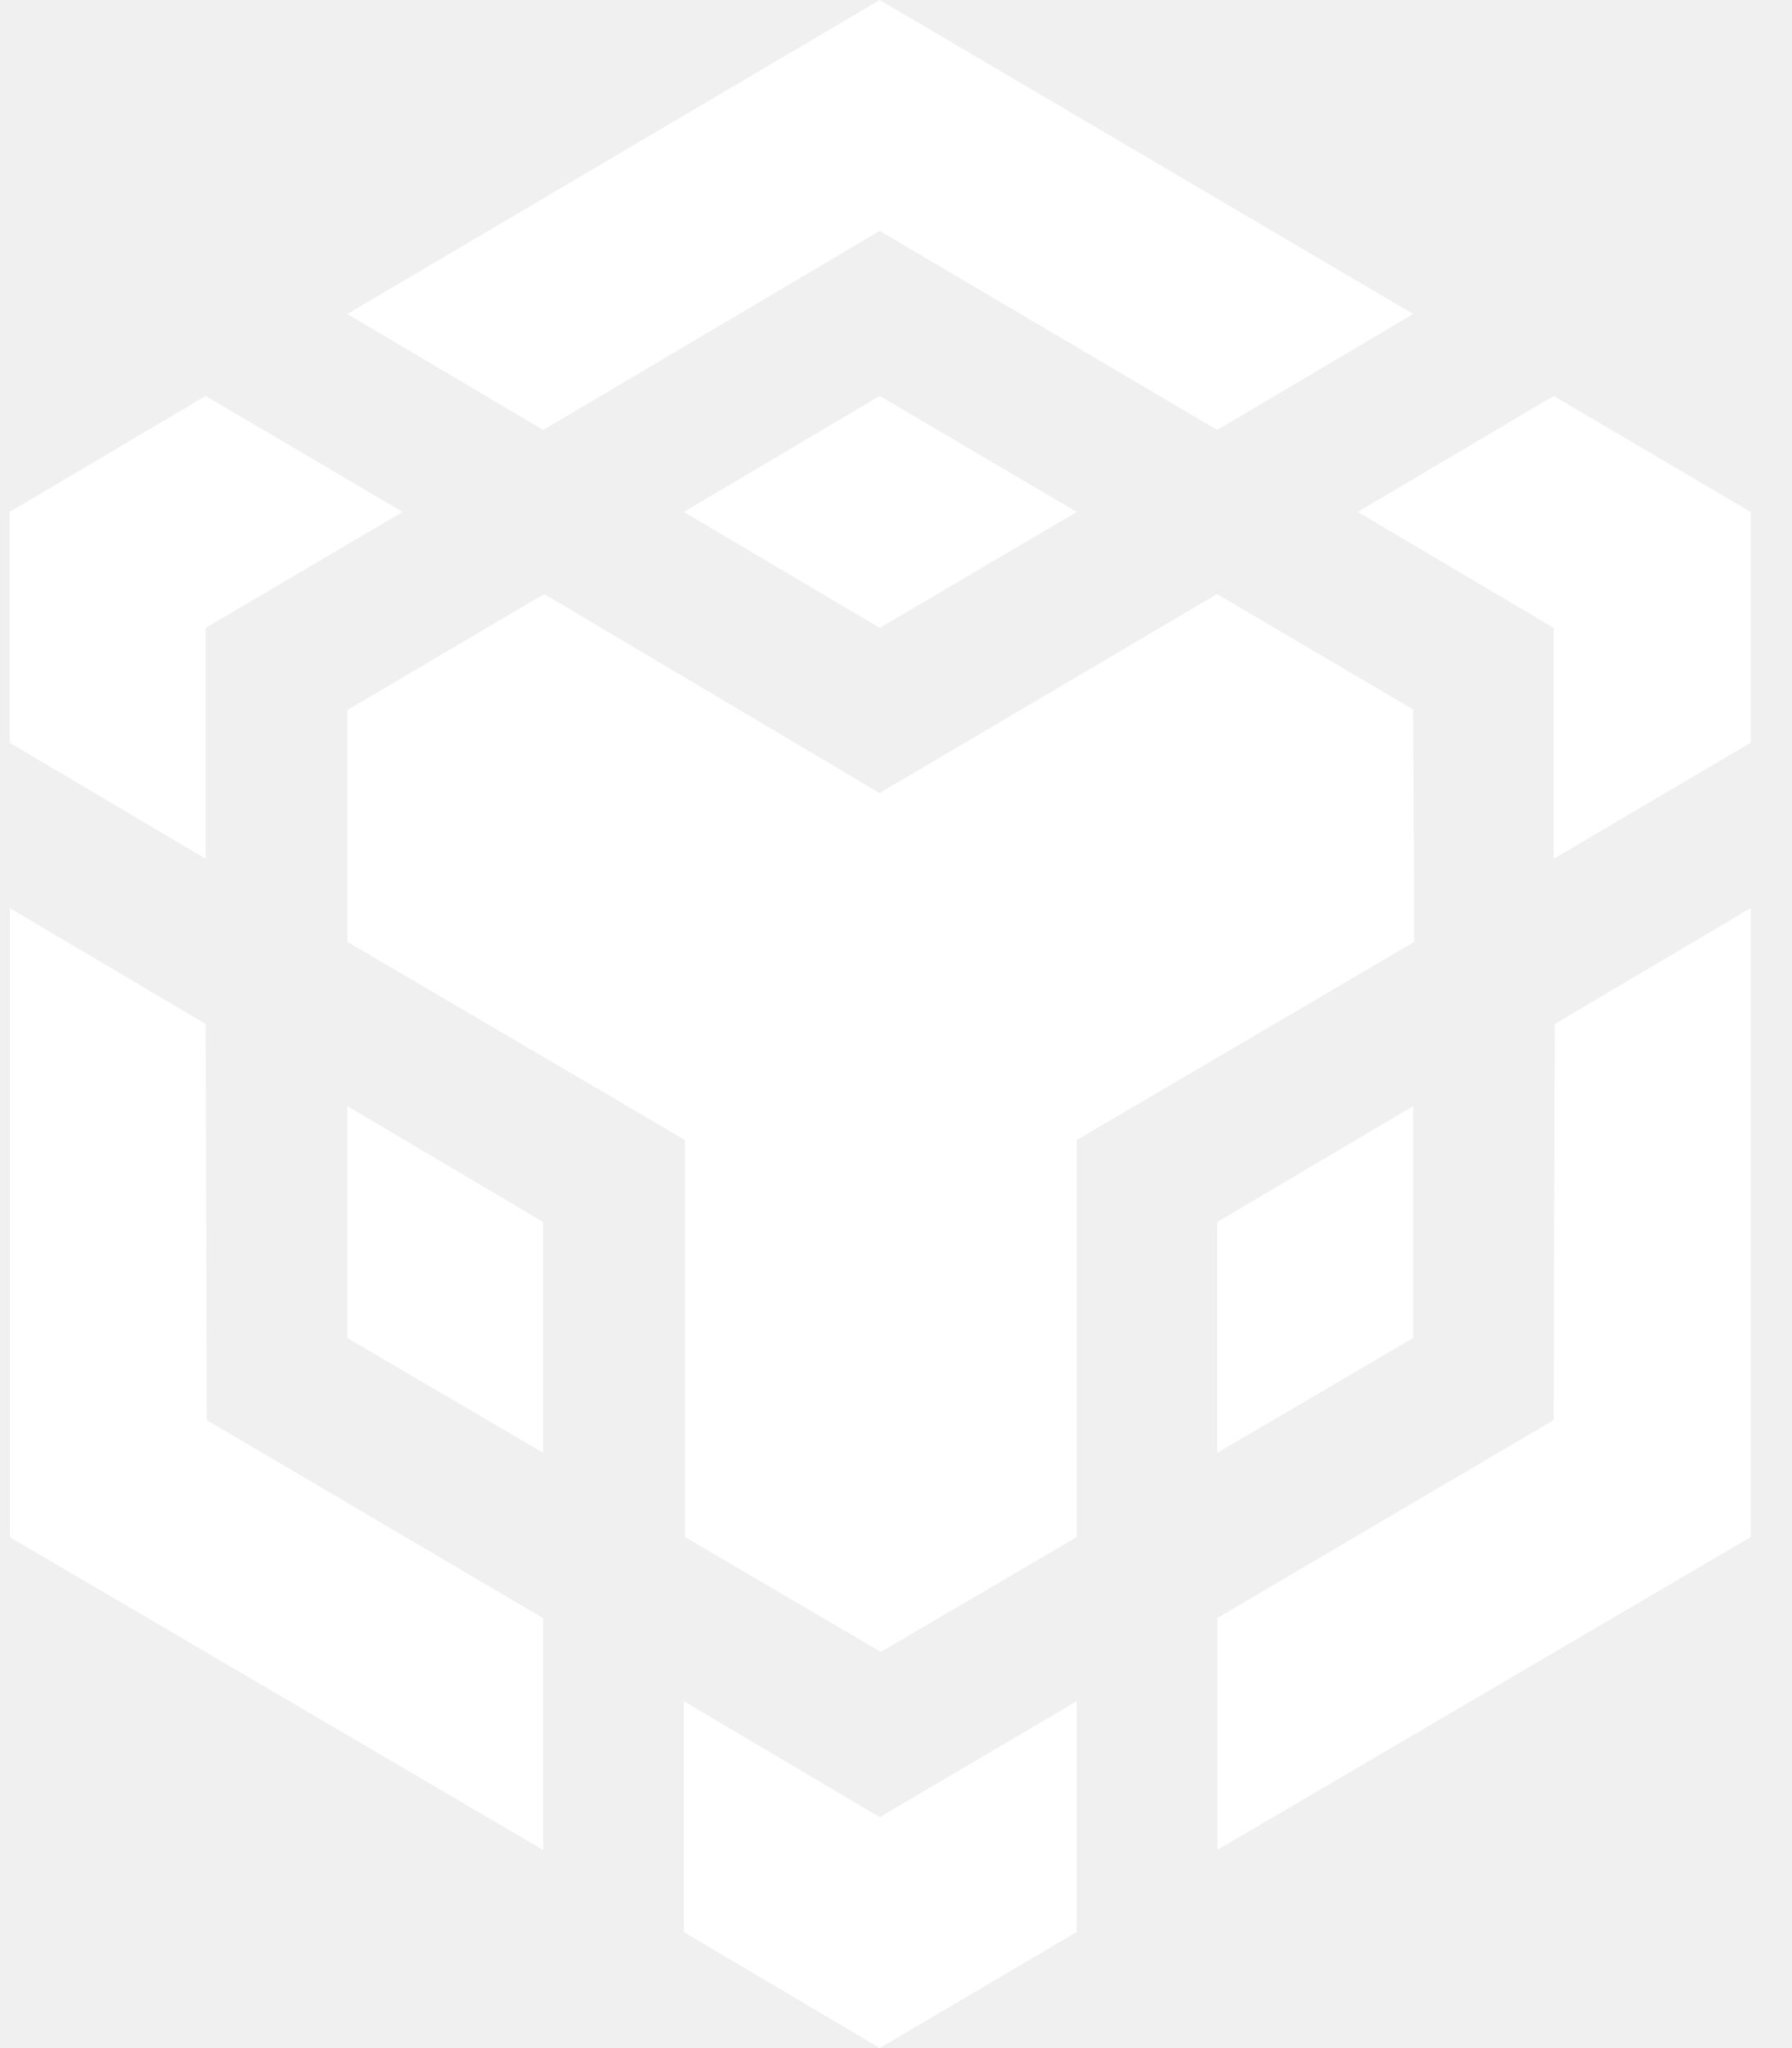
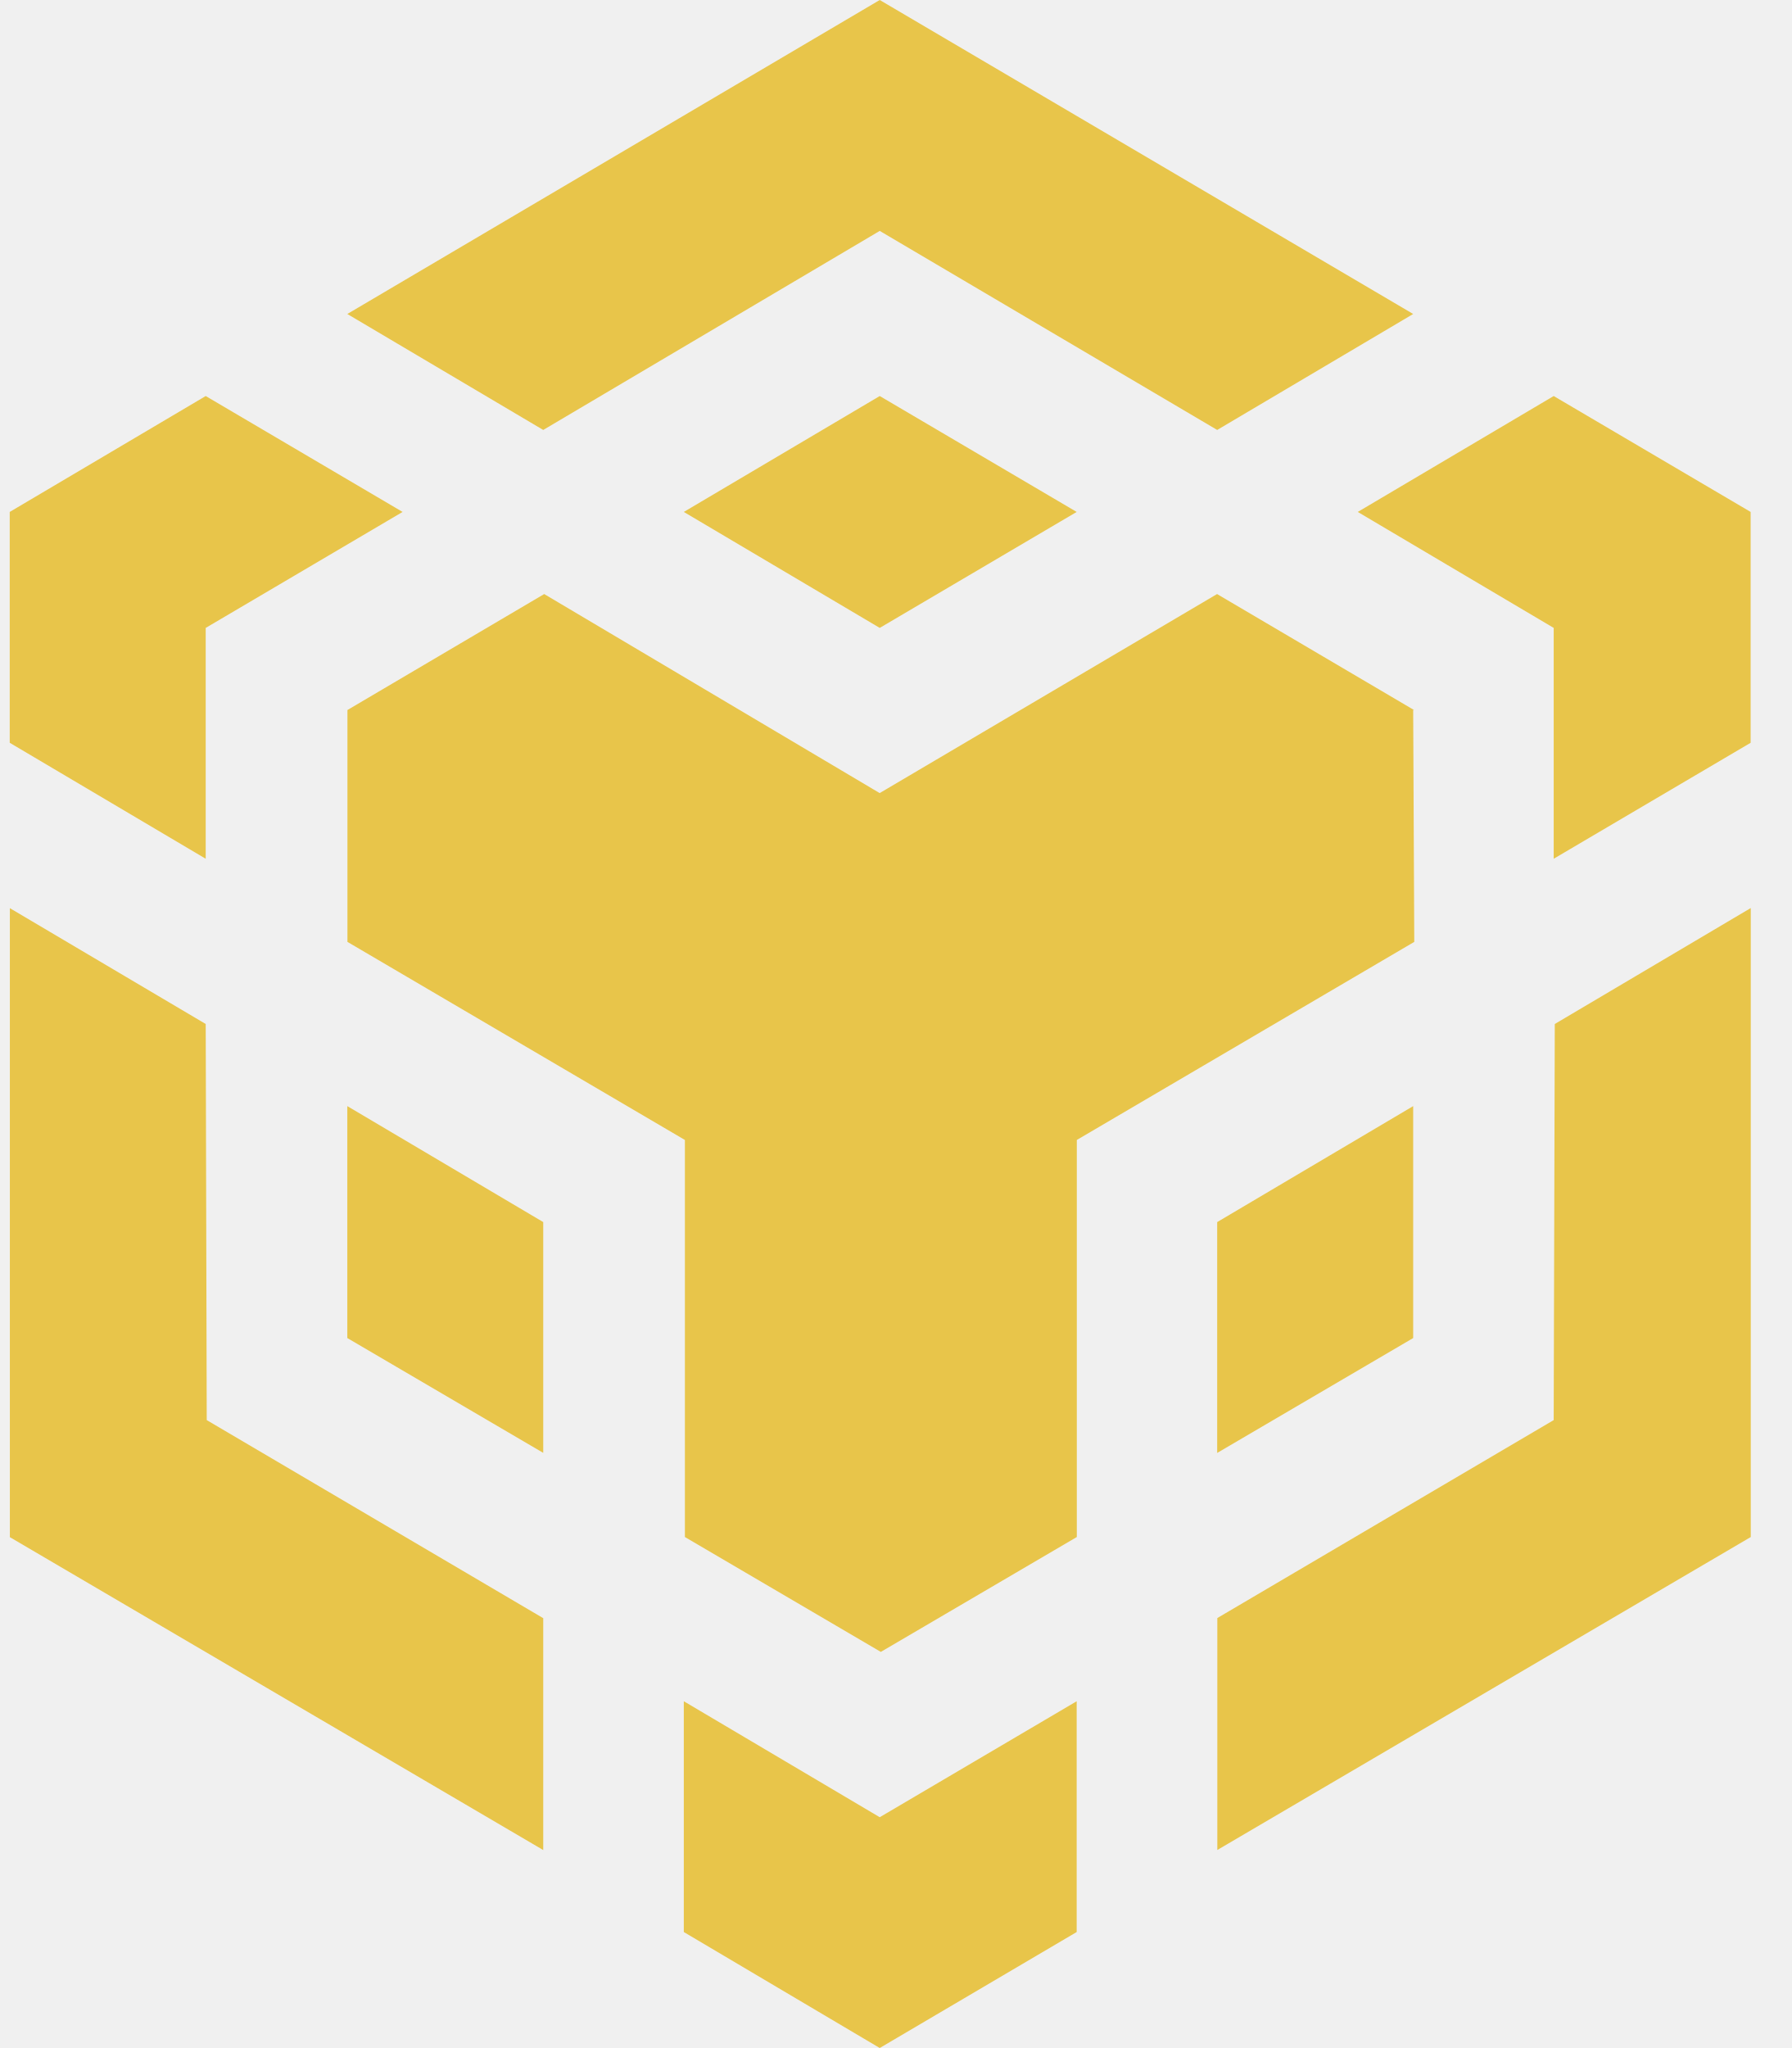
<svg xmlns="http://www.w3.org/2000/svg" width="28" height="32" viewBox="0 0 28 32" fill="none">
-   <path d="M3.214 16L3.231 22.189L8.49 25.284V28.907L0.154 24.018V14.19L3.214 16ZM3.214 9.811V13.418L0.152 11.606V7.999L3.214 6.187L6.292 7.999L3.214 9.811ZM10.687 7.999L13.749 6.187L16.827 7.999L13.749 9.811L10.687 7.999Z" fill="white" />
-   <path d="M5.428 20.906V17.283L8.49 19.095V22.701L5.428 20.906ZM10.687 26.582L13.749 28.393L16.827 26.582V30.188L13.749 32L10.687 30.188V26.582ZM21.22 7.999L24.282 6.187L27.36 7.999V11.606L24.282 13.418V9.811L21.22 7.999ZM24.282 22.189L24.299 16L27.362 14.188V24.016L19.025 28.905V25.282L24.282 22.189Z" fill="white" />
-   <path d="M22.086 20.906L19.023 22.701V19.095L22.086 17.283V20.906Z" fill="white" />
-   <path d="M22.086 11.094L22.103 14.717L16.829 17.812V24.016L13.766 25.811L10.704 24.016V17.812L5.43 14.717V11.094L8.505 9.282L13.747 12.392L19.021 9.282L22.099 11.094H22.086ZM5.428 4.906L13.749 0L22.086 4.906L19.023 6.718L13.749 3.608L8.49 6.718L5.428 4.906Z" fill="white" />
+   <path d="M3.215 16L3.231 22.189L8.49 25.284V28.907L0.154 24.018V14.19L3.215 16ZM3.215 9.811V13.418L0.152 11.606V7.999L3.215 6.188L6.292 7.999L3.215 9.811ZM10.687 7.999L13.749 6.188L16.827 7.999L13.749 9.811L10.687 7.999Z" fill="#E8C54A" />
+   <path d="M5.428 20.907V17.283L8.49 19.095V22.701L5.428 20.907ZM10.687 26.582L13.749 28.394L16.827 26.582V30.188L13.749 32L10.687 30.188V26.582ZM21.22 7.999L24.282 6.188L27.36 7.999V11.606L24.282 13.418V9.811L21.22 7.999ZM24.282 22.189L24.299 16L27.362 14.188V24.016L19.025 28.906V25.282L24.282 22.189Z" fill="#E8C54A" />
+   <path d="M22.086 20.907L19.023 22.702V19.095L22.086 17.283V20.907Z" fill="#E8C54A" />
+   <path d="M22.086 11.094L22.103 14.717L16.829 17.812V24.016L13.766 25.811L10.704 24.016V17.812L5.43 14.717V11.094L8.505 9.282L13.748 12.392L19.021 9.282L22.099 11.094H22.086ZM5.428 4.906L13.749 0L22.086 4.906L19.023 6.718L13.749 3.608L8.49 6.718L5.428 4.906Z" fill="#E8C54A" />
</svg>
